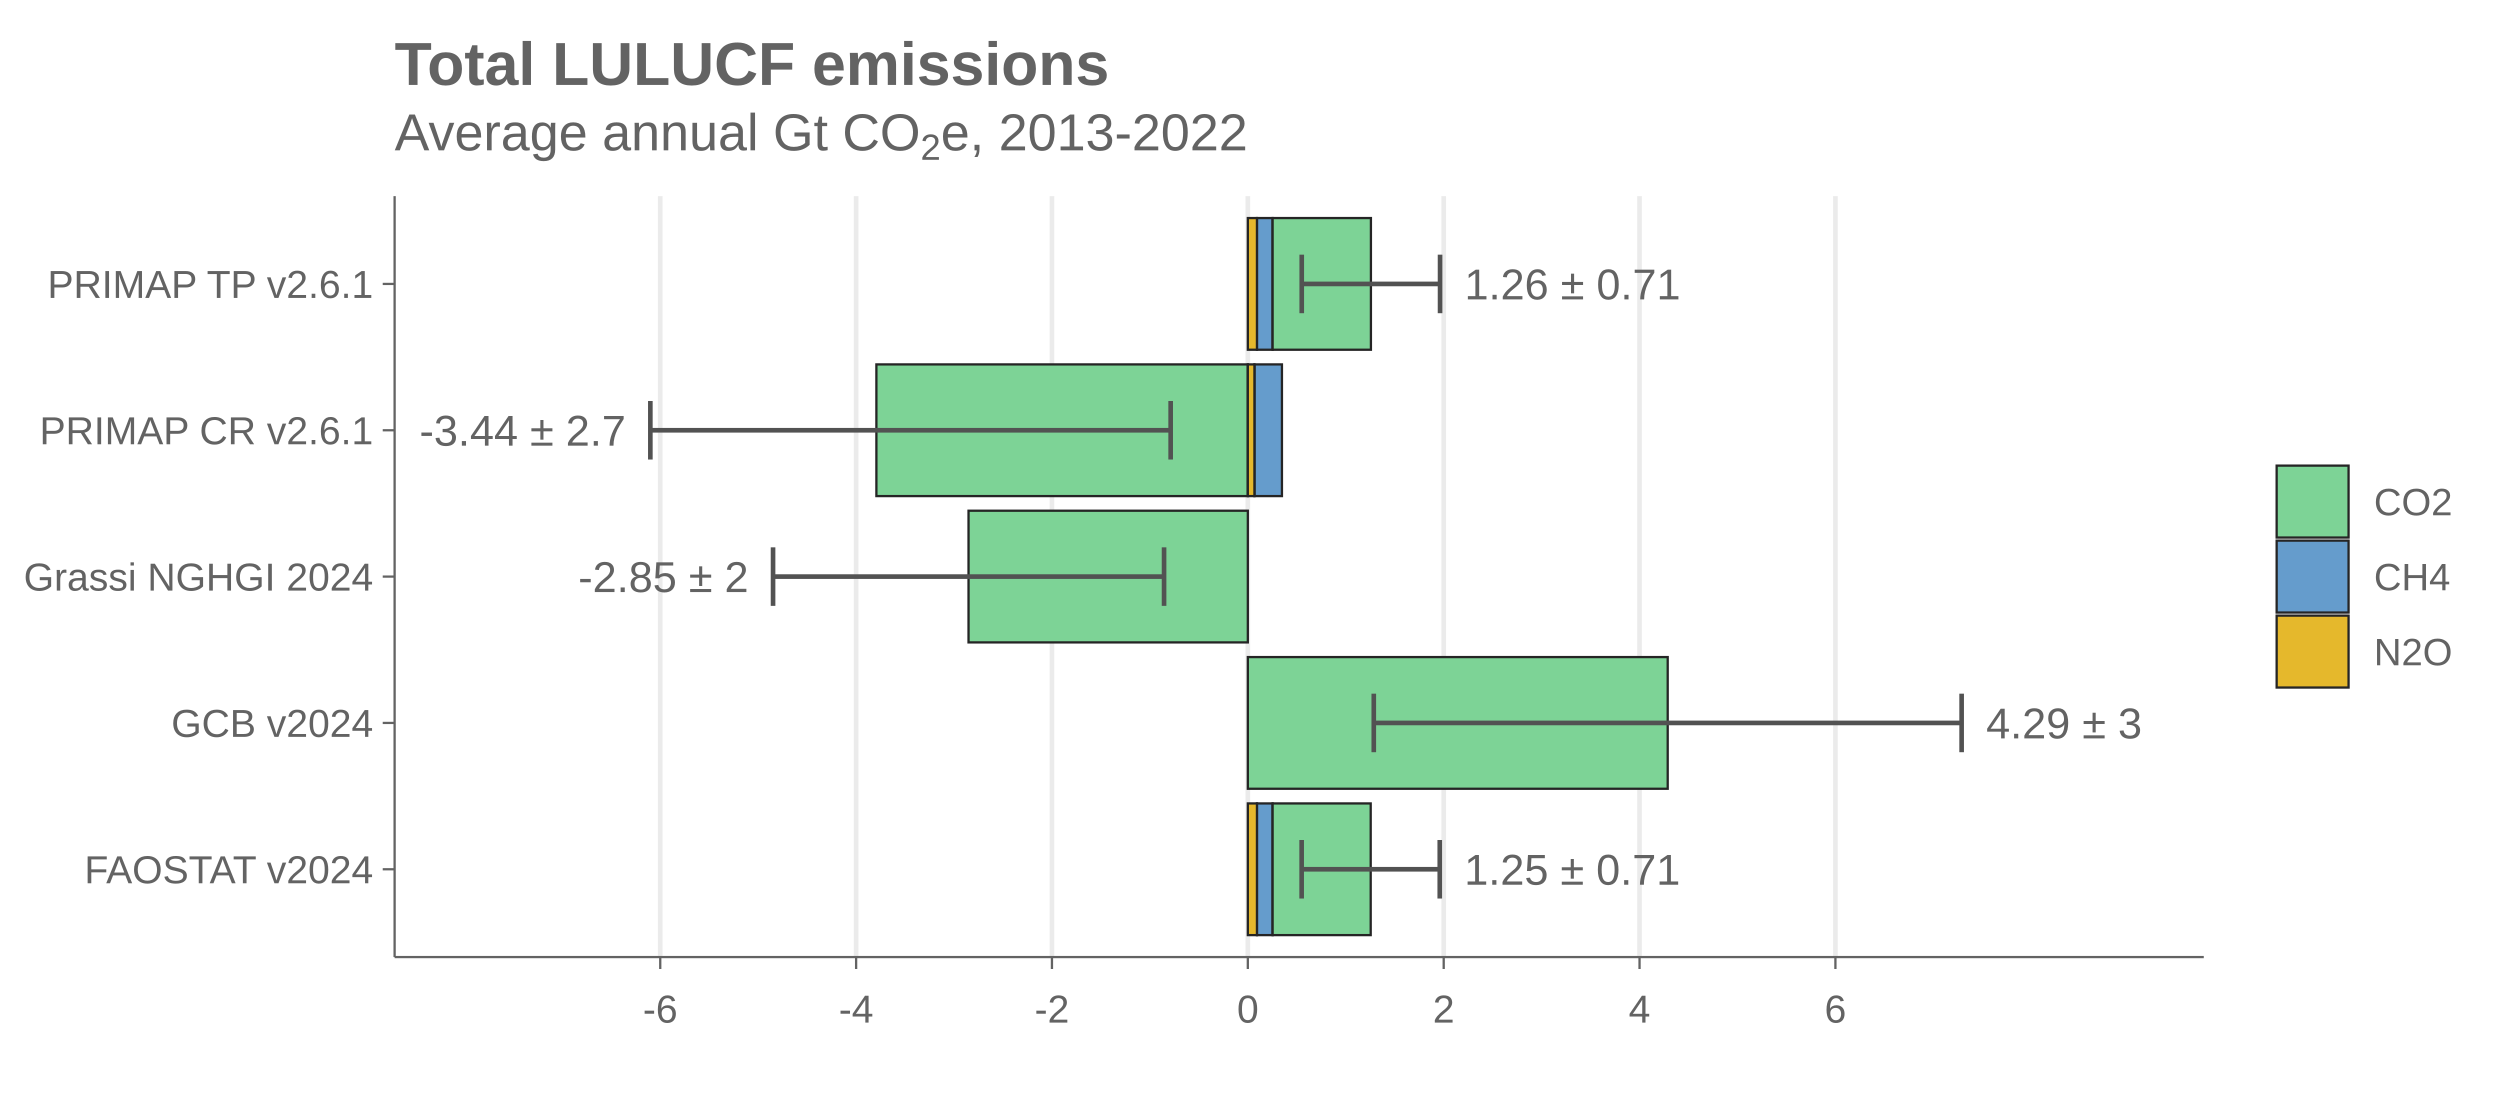
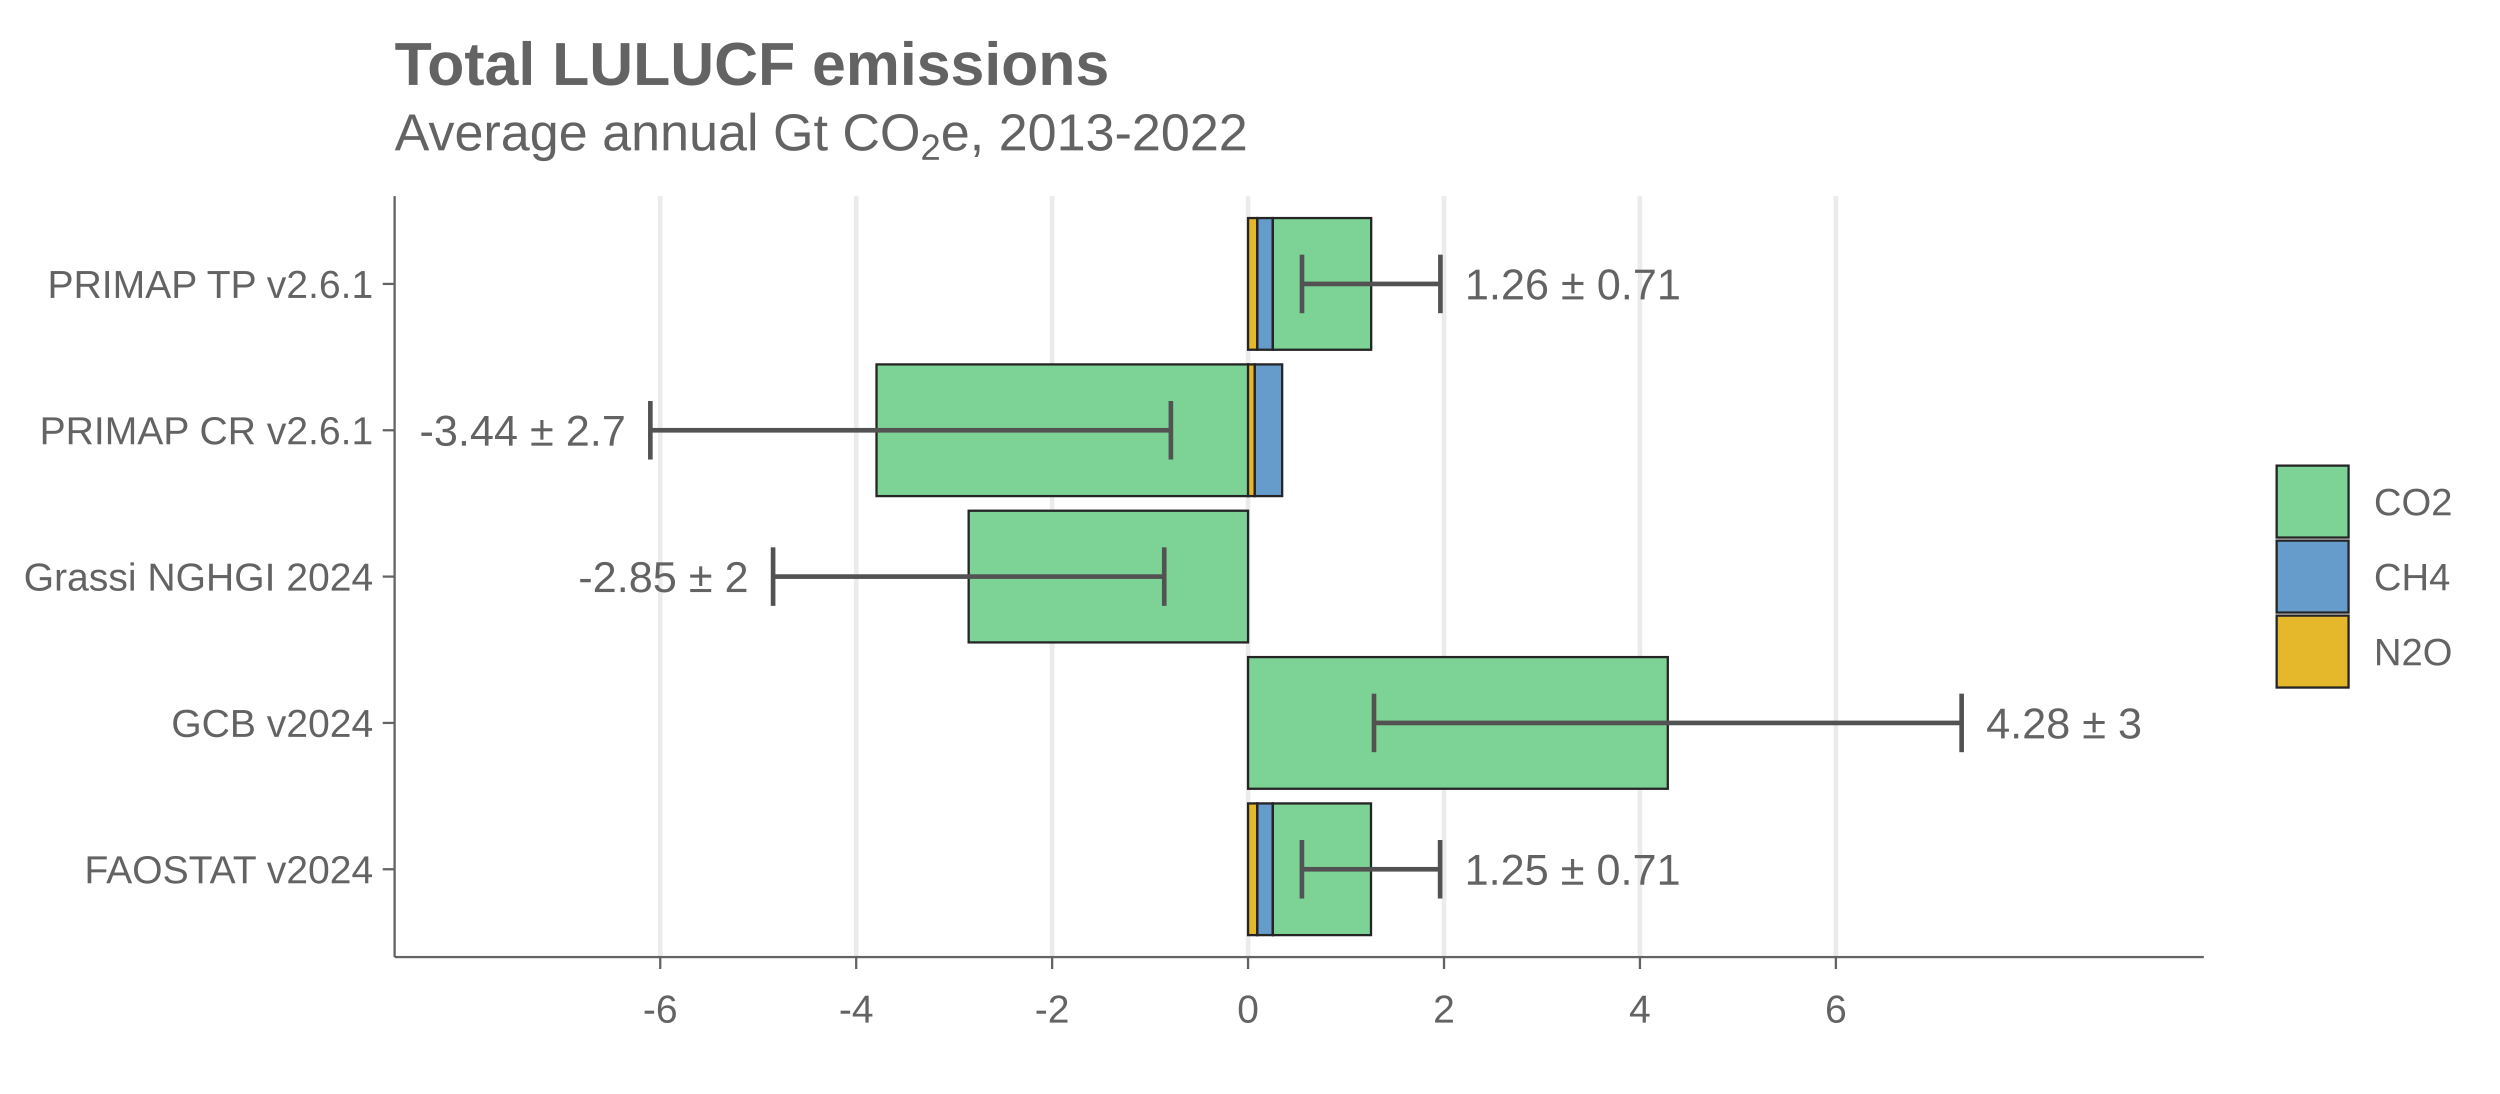
<svg xmlns="http://www.w3.org/2000/svg" class="svglite" width="576.00pt" height="252.00pt" viewBox="0 0 576.00 252.00">
  <defs>
    <style type="text/css">
    .svglite line, .svglite polyline, .svglite polygon, .svglite path, .svglite rect, .svglite circle {
      fill: none;
      stroke: #000000;
      stroke-linecap: round;
      stroke-linejoin: round;
      stroke-miterlimit: 10.00;
    }
    .svglite text {
      white-space: pre;
    }
  </style>
  </defs>
  <rect width="100%" height="100%" style="stroke: none; fill: #FFFFFF;" />
  <defs>
    <clipPath id="cpMC4wMHw1NzYuMDB8MC4wMHwyNTIuMDA=">
      <rect x="0.00" y="0.00" width="576.00" height="252.00" />
    </clipPath>
  </defs>
  <g clip-path="url(#cpMC4wMHw1NzYuMDB8MC4wMHwyNTIuMDA=)">
    <rect x="0" y="0.00" width="576.00" height="252.00" style="stroke-width: 1.07; stroke: #FFFFFF; fill: #FFFFFF;" />
  </g>
  <defs>
    <clipPath id="cpOTAuOTJ8NTA3Ljc1fDQ1LjE5fDIyMC41MQ==">
      <rect x="90.92" y="45.19" width="416.83" height="175.32" />
    </clipPath>
  </defs>
  <g clip-path="url(#cpOTAuOTJ8NTA3Ljc1fDQ1LjE5fDIyMC41MQ==)">
    <polyline points="152.12,220.51 152.12,45.19 " style="stroke-width: 1.07; stroke: #EBEBEB; stroke-linecap: butt;" />
-     <polyline points="197.25,220.51 197.25,45.19 " style="stroke-width: 1.07; stroke: #EBEBEB; stroke-linecap: butt;" />
-     <polyline points="242.37,220.51 242.37,45.19 " style="stroke-width: 1.07; stroke: #EBEBEB; stroke-linecap: butt;" />
-     <polyline points="287.50,220.51 287.50,45.19 " style="stroke-width: 1.07; stroke: #EBEBEB; stroke-linecap: butt;" />
-     <polyline points="332.63,220.51 332.63,45.19 " style="stroke-width: 1.07; stroke: #EBEBEB; stroke-linecap: butt;" />
-     <polyline points="377.75,220.51 377.75,45.19 " style="stroke-width: 1.07; stroke: #EBEBEB; stroke-linecap: butt;" />
-     <polyline points="422.88,220.51 422.88,45.19 " style="stroke-width: 1.07; stroke: #EBEBEB; stroke-linecap: butt;" />
-     <rect x="289.60" y="185.11" width="3.61" height="30.34" style="stroke-width: 0.53; stroke: #252525; stroke-linecap: butt; stroke-linejoin: miter; fill: #659CCC;" />
-     <rect x="293.21" y="185.11" width="22.60" height="30.34" style="stroke-width: 0.53; stroke: #252525; stroke-linecap: butt; stroke-linejoin: miter; fill: #7DD396;" />
-     <rect x="287.50" y="185.11" width="2.10" height="30.34" style="stroke-width: 0.53; stroke: #252525; stroke-linecap: butt; stroke-linejoin: miter; fill: #E5B82C;" />
-     <rect x="287.50" y="151.39" width="96.74" height="30.34" style="stroke-width: 0.53; stroke: #252525; stroke-linecap: butt; stroke-linejoin: miter; fill: #7DD396;" />
-     <rect x="223.15" y="117.67" width="64.35" height="30.34" style="stroke-width: 0.53; stroke: #252525; stroke-linecap: butt; stroke-linejoin: miter; fill: #7DD396;" />
-     <rect x="289.02" y="83.96" width="6.34" height="30.34" style="stroke-width: 0.53; stroke: #252525; stroke-linecap: butt; stroke-linejoin: miter; fill: #659CCC;" />
-     <rect x="201.92" y="83.96" width="85.58" height="30.34" style="stroke-width: 0.53; stroke: #252525; stroke-linecap: butt; stroke-linejoin: miter; fill: #7DD396;" />
-     <rect x="287.50" y="83.96" width="1.52" height="30.34" style="stroke-width: 0.53; stroke: #252525; stroke-linecap: butt; stroke-linejoin: miter; fill: #E5B82C;" />
-     <rect x="289.60" y="50.24" width="3.61" height="30.34" style="stroke-width: 0.53; stroke: #252525; stroke-linecap: butt; stroke-linejoin: miter; fill: #659CCC;" />
-     <rect x="293.21" y="50.24" width="22.65" height="30.34" style="stroke-width: 0.53; stroke: #252525; stroke-linecap: butt; stroke-linejoin: miter; fill: #7DD396;" />
-     <rect x="287.50" y="50.24" width="2.10" height="30.34" style="stroke-width: 0.53; stroke: #252525; stroke-linecap: butt; stroke-linejoin: miter; fill: #E5B82C;" />
-     <polyline points="331.72,207.02 331.72,193.53 " style="stroke-width: 1.07; stroke: #525252; stroke-linecap: butt;" />
-     <polyline points="331.72,200.28 299.90,200.28 " style="stroke-width: 1.07; stroke: #525252; stroke-linecap: butt;" />
-     <polyline points="299.90,207.02 299.90,193.53 " style="stroke-width: 1.07; stroke: #525252; stroke-linecap: butt;" />
+     <polyline points="197.27,220.51 197.27,45.19 " style="stroke-width: 1.07; stroke: #EBEBEB; stroke-linecap: butt;" />
+     <polyline points="242.41,220.51 242.41,45.19 " style="stroke-width: 1.07; stroke: #EBEBEB; stroke-linecap: butt;" />
+     <polyline points="287.55,220.51 287.55,45.19 " style="stroke-width: 1.07; stroke: #EBEBEB; stroke-linecap: butt;" />
+     <polyline points="332.70,220.51 332.70,45.19 " style="stroke-width: 1.07; stroke: #EBEBEB; stroke-linecap: butt;" />
+     <polyline points="377.84,220.51 377.84,45.19 " style="stroke-width: 1.07; stroke: #EBEBEB; stroke-linecap: butt;" />
+     <polyline points="422.99,220.51 422.99,45.19 " style="stroke-width: 1.07; stroke: #EBEBEB; stroke-linecap: butt;" />
+     <rect x="289.65" y="185.11" width="3.61" height="30.34" style="stroke-width: 0.53; stroke: #252525; stroke-linecap: butt; stroke-linejoin: miter; fill: #659CCC;" />
+     <rect x="293.27" y="185.11" width="22.61" height="30.34" style="stroke-width: 0.53; stroke: #252525; stroke-linecap: butt; stroke-linejoin: miter; fill: #7DD396;" />
+     <rect x="287.55" y="185.11" width="2.10" height="30.34" style="stroke-width: 0.53; stroke: #252525; stroke-linecap: butt; stroke-linejoin: miter; fill: #E5B82C;" />
+     <rect x="287.55" y="151.39" width="96.71" height="30.34" style="stroke-width: 0.53; stroke: #252525; stroke-linecap: butt; stroke-linejoin: miter; fill: #7DD396;" />
+     <rect x="223.18" y="117.67" width="64.37" height="30.34" style="stroke-width: 0.53; stroke: #252525; stroke-linecap: butt; stroke-linejoin: miter; fill: #7DD396;" />
+     <rect x="289.07" y="83.96" width="6.34" height="30.34" style="stroke-width: 0.53; stroke: #252525; stroke-linecap: butt; stroke-linejoin: miter; fill: #659CCC;" />
+     <rect x="201.95" y="83.96" width="85.61" height="30.34" style="stroke-width: 0.53; stroke: #252525; stroke-linecap: butt; stroke-linejoin: miter; fill: #7DD396;" />
+     <rect x="287.55" y="83.96" width="1.52" height="30.34" style="stroke-width: 0.53; stroke: #252525; stroke-linecap: butt; stroke-linejoin: miter; fill: #E5B82C;" />
+     <rect x="289.65" y="50.24" width="3.61" height="30.34" style="stroke-width: 0.53; stroke: #252525; stroke-linecap: butt; stroke-linejoin: miter; fill: #659CCC;" />
+     <rect x="293.27" y="50.24" width="22.65" height="30.34" style="stroke-width: 0.53; stroke: #252525; stroke-linecap: butt; stroke-linejoin: miter; fill: #7DD396;" />
+     <rect x="287.55" y="50.24" width="2.10" height="30.34" style="stroke-width: 0.53; stroke: #252525; stroke-linecap: butt; stroke-linejoin: miter; fill: #E5B82C;" />
+     <polyline points="331.80,207.02 331.80,193.53 " style="stroke-width: 1.07; stroke: #525252; stroke-linecap: butt;" />
+     <polyline points="331.80,200.28 299.96,200.28 " style="stroke-width: 1.07; stroke: #525252; stroke-linecap: butt;" />
+     <polyline points="299.96,207.02 299.96,193.53 " style="stroke-width: 1.07; stroke: #525252; stroke-linecap: butt;" />
    <polyline points="451.96,173.30 451.96,159.82 " style="stroke-width: 1.07; stroke: #525252; stroke-linecap: butt;" />
-     <polyline points="451.96,166.56 316.52,166.56 " style="stroke-width: 1.07; stroke: #525252; stroke-linecap: butt;" />
-     <polyline points="316.52,173.30 316.52,159.82 " style="stroke-width: 1.07; stroke: #525252; stroke-linecap: butt;" />
-     <polyline points="268.20,139.59 268.20,126.10 " style="stroke-width: 1.07; stroke: #525252; stroke-linecap: butt;" />
-     <polyline points="268.20,132.85 178.11,132.85 " style="stroke-width: 1.07; stroke: #525252; stroke-linecap: butt;" />
-     <polyline points="178.11,139.59 178.11,126.10 " style="stroke-width: 1.07; stroke: #525252; stroke-linecap: butt;" />
-     <polyline points="269.72,105.87 269.72,92.39 " style="stroke-width: 1.07; stroke: #525252; stroke-linecap: butt;" />
-     <polyline points="269.72,99.13 149.84,99.13 " style="stroke-width: 1.07; stroke: #525252; stroke-linecap: butt;" />
+     <polyline points="451.96,166.56 316.57,166.56 " style="stroke-width: 1.07; stroke: #525252; stroke-linecap: butt;" />
+     <polyline points="316.57,173.30 316.57,159.82 " style="stroke-width: 1.07; stroke: #525252; stroke-linecap: butt;" />
+     <polyline points="268.24,139.59 268.24,126.10 " style="stroke-width: 1.07; stroke: #525252; stroke-linecap: butt;" />
+     <polyline points="268.24,132.85 178.12,132.85 " style="stroke-width: 1.07; stroke: #525252; stroke-linecap: butt;" />
+     <polyline points="178.12,139.59 178.12,126.10 " style="stroke-width: 1.07; stroke: #525252; stroke-linecap: butt;" />
+     <polyline points="269.77,105.87 269.77,92.39 " style="stroke-width: 1.07; stroke: #525252; stroke-linecap: butt;" />
+     <polyline points="269.77,99.13 149.84,99.13 " style="stroke-width: 1.07; stroke: #525252; stroke-linecap: butt;" />
    <polyline points="149.84,105.87 149.84,92.39 " style="stroke-width: 1.07; stroke: #525252; stroke-linecap: butt;" />
-     <polyline points="331.79,72.16 331.79,58.67 " style="stroke-width: 1.07; stroke: #525252; stroke-linecap: butt;" />
-     <polyline points="331.79,65.42 299.92,65.42 " style="stroke-width: 1.07; stroke: #525252; stroke-linecap: butt;" />
-     <polyline points="299.92,72.16 299.92,58.67 " style="stroke-width: 1.07; stroke: #525252; stroke-linecap: butt;" />
-     <text x="337.37" y="203.84" style="font-size: 9.96px;fill: #636363; font-family: &quot;Arial&quot;;" textLength="49.74px" lengthAdjust="spacingAndGlyphs">1.25 ± 0.71</text>
-     <text x="457.60" y="170.13" style="font-size: 9.96px;fill: #636363; font-family: &quot;Arial&quot;;" textLength="35.90px" lengthAdjust="spacingAndGlyphs">4.29 ± 3</text>
-     <text x="172.47" y="136.41" text-anchor="end" style="font-size: 9.96px;fill: #636363; font-family: &quot;Arial&quot;;" textLength="39.21px" lengthAdjust="spacingAndGlyphs">-2.85 ± 2</text>
+     <polyline points="331.87,72.16 331.87,58.67 " style="stroke-width: 1.07; stroke: #525252; stroke-linecap: butt;" />
+     <polyline points="331.87,65.42 299.98,65.42 " style="stroke-width: 1.07; stroke: #525252; stroke-linecap: butt;" />
+     <polyline points="299.98,72.16 299.98,58.67 " style="stroke-width: 1.07; stroke: #525252; stroke-linecap: butt;" />
+     <text x="337.44" y="203.84" style="font-size: 9.96px;fill: #636363; font-family: &quot;Arial&quot;;" textLength="49.74px" lengthAdjust="spacingAndGlyphs">1.25 ± 0.71</text>
+     <text x="457.60" y="170.13" style="font-size: 9.96px;fill: #636363; font-family: &quot;Arial&quot;;" textLength="35.90px" lengthAdjust="spacingAndGlyphs">4.28 ± 3</text>
+     <text x="172.48" y="136.41" text-anchor="end" style="font-size: 9.96px;fill: #636363; font-family: &quot;Arial&quot;;" textLength="39.21px" lengthAdjust="spacingAndGlyphs">-2.85 ± 2</text>
    <text x="144.20" y="102.69" text-anchor="end" style="font-size: 9.96px;fill: #636363; font-family: &quot;Arial&quot;;" textLength="47.51px" lengthAdjust="spacingAndGlyphs">-3.44 ± 2.7</text>
-     <text x="337.43" y="68.98" style="font-size: 9.96px;fill: #636363; font-family: &quot;Arial&quot;;" textLength="49.74px" lengthAdjust="spacingAndGlyphs">1.26 ± 0.71</text>
+     <text x="337.51" y="68.98" style="font-size: 9.96px;fill: #636363; font-family: &quot;Arial&quot;;" textLength="49.74px" lengthAdjust="spacingAndGlyphs">1.26 ± 0.71</text>
  </g>
  <g clip-path="url(#cpMC4wMHw1NzYuMDB8MC4wMHwyNTIuMDA=)">
    <polyline points="90.92,220.51 90.92,45.19 " style="stroke-width: 0.53; stroke: #636363; stroke-linecap: butt;" />
    <text x="85.99" y="203.50" text-anchor="end" style="font-size: 9.00px;fill: #636363; font-family: &quot;Arial&quot;;" textLength="66.53px" lengthAdjust="spacingAndGlyphs">FAOSTAT v2024</text>
    <text x="85.99" y="169.78" text-anchor="end" style="font-size: 9.00px;fill: #636363; font-family: &quot;Arial&quot;;" textLength="46.52px" lengthAdjust="spacingAndGlyphs">GCB v2024</text>
    <text x="85.99" y="136.07" text-anchor="end" style="font-size: 9.00px;fill: #636363; font-family: &quot;Arial&quot;;" textLength="80.51px" lengthAdjust="spacingAndGlyphs">Grassi NGHGI 2024</text>
    <text x="85.99" y="102.35" text-anchor="end" style="font-size: 9.00px;fill: #636363; font-family: &quot;Arial&quot;;" textLength="76.85px" lengthAdjust="spacingAndGlyphs">PRIMAP CR v2.6.1</text>
    <text x="85.99" y="68.64" text-anchor="end" style="font-size: 9.00px;fill: #636363; font-family: &quot;Arial&quot;;" textLength="75.02px" lengthAdjust="spacingAndGlyphs">PRIMAP TP v2.6.1</text>
    <polyline points="88.18,200.28 90.92,200.28 " style="stroke-width: 0.53; stroke: #636363; stroke-linecap: butt;" />
    <polyline points="88.18,166.56 90.92,166.56 " style="stroke-width: 0.53; stroke: #636363; stroke-linecap: butt;" />
    <polyline points="88.18,132.85 90.92,132.85 " style="stroke-width: 0.53; stroke: #636363; stroke-linecap: butt;" />
    <polyline points="88.18,99.13 90.92,99.13 " style="stroke-width: 0.53; stroke: #636363; stroke-linecap: butt;" />
    <polyline points="88.18,65.42 90.92,65.42 " style="stroke-width: 0.53; stroke: #636363; stroke-linecap: butt;" />
    <polyline points="90.92,220.51 507.75,220.51 " style="stroke-width: 0.53; stroke: #636363; stroke-linecap: butt;" />
    <polyline points="152.12,223.25 152.12,220.51 " style="stroke-width: 0.53; stroke: #636363; stroke-linecap: butt;" />
-     <polyline points="197.25,223.25 197.25,220.51 " style="stroke-width: 0.53; stroke: #636363; stroke-linecap: butt;" />
-     <polyline points="242.37,223.25 242.37,220.51 " style="stroke-width: 0.53; stroke: #636363; stroke-linecap: butt;" />
-     <polyline points="287.50,223.25 287.50,220.51 " style="stroke-width: 0.53; stroke: #636363; stroke-linecap: butt;" />
-     <polyline points="332.63,223.25 332.63,220.51 " style="stroke-width: 0.53; stroke: #636363; stroke-linecap: butt;" />
-     <polyline points="377.75,223.25 377.75,220.51 " style="stroke-width: 0.53; stroke: #636363; stroke-linecap: butt;" />
-     <polyline points="422.88,223.25 422.88,220.51 " style="stroke-width: 0.53; stroke: #636363; stroke-linecap: butt;" />
+     <polyline points="197.27,223.25 197.27,220.51 " style="stroke-width: 0.53; stroke: #636363; stroke-linecap: butt;" />
+     <polyline points="242.41,223.25 242.41,220.51 " style="stroke-width: 0.53; stroke: #636363; stroke-linecap: butt;" />
+     <polyline points="287.55,223.25 287.55,220.51 " style="stroke-width: 0.53; stroke: #636363; stroke-linecap: butt;" />
+     <polyline points="332.70,223.25 332.70,220.51 " style="stroke-width: 0.53; stroke: #636363; stroke-linecap: butt;" />
+     <polyline points="377.84,223.25 377.84,220.51 " style="stroke-width: 0.53; stroke: #636363; stroke-linecap: butt;" />
+     <polyline points="422.99,223.25 422.99,220.51 " style="stroke-width: 0.53; stroke: #636363; stroke-linecap: butt;" />
    <text x="152.12" y="235.61" text-anchor="middle" style="font-size: 9.00px;fill: #636363; font-family: &quot;Arial&quot;;" textLength="8.00px" lengthAdjust="spacingAndGlyphs">-6</text>
-     <text x="197.25" y="235.61" text-anchor="middle" style="font-size: 9.00px;fill: #636363; font-family: &quot;Arial&quot;;" textLength="8.00px" lengthAdjust="spacingAndGlyphs">-4</text>
-     <text x="242.37" y="235.61" text-anchor="middle" style="font-size: 9.00px;fill: #636363; font-family: &quot;Arial&quot;;" textLength="8.00px" lengthAdjust="spacingAndGlyphs">-2</text>
-     <text x="287.50" y="235.61" text-anchor="middle" style="font-size: 9.00px;fill: #636363; font-family: &quot;Arial&quot;;" textLength="5.00px" lengthAdjust="spacingAndGlyphs">0</text>
-     <text x="332.63" y="235.61" text-anchor="middle" style="font-size: 9.00px;fill: #636363; font-family: &quot;Arial&quot;;" textLength="5.00px" lengthAdjust="spacingAndGlyphs">2</text>
-     <text x="377.75" y="235.61" text-anchor="middle" style="font-size: 9.00px;fill: #636363; font-family: &quot;Arial&quot;;" textLength="5.00px" lengthAdjust="spacingAndGlyphs">4</text>
-     <text x="422.88" y="235.61" text-anchor="middle" style="font-size: 9.00px;fill: #636363; font-family: &quot;Arial&quot;;" textLength="5.00px" lengthAdjust="spacingAndGlyphs">6</text>
+     <text x="197.27" y="235.61" text-anchor="middle" style="font-size: 9.00px;fill: #636363; font-family: &quot;Arial&quot;;" textLength="8.00px" lengthAdjust="spacingAndGlyphs">-4</text>
+     <text x="242.41" y="235.61" text-anchor="middle" style="font-size: 9.00px;fill: #636363; font-family: &quot;Arial&quot;;" textLength="8.00px" lengthAdjust="spacingAndGlyphs">-2</text>
+     <text x="287.55" y="235.61" text-anchor="middle" style="font-size: 9.00px;fill: #636363; font-family: &quot;Arial&quot;;" textLength="5.00px" lengthAdjust="spacingAndGlyphs">0</text>
+     <text x="332.70" y="235.61" text-anchor="middle" style="font-size: 9.00px;fill: #636363; font-family: &quot;Arial&quot;;" textLength="5.00px" lengthAdjust="spacingAndGlyphs">2</text>
+     <text x="377.84" y="235.61" text-anchor="middle" style="font-size: 9.00px;fill: #636363; font-family: &quot;Arial&quot;;" textLength="5.00px" lengthAdjust="spacingAndGlyphs">4</text>
+     <text x="422.99" y="235.61" text-anchor="middle" style="font-size: 9.00px;fill: #636363; font-family: &quot;Arial&quot;;" textLength="5.00px" lengthAdjust="spacingAndGlyphs">6</text>
    <rect x="518.71" y="101.45" width="51.81" height="62.80" style="stroke-width: 1.07; stroke: none; fill: #FFFFFF;" />
    <rect x="524.54" y="107.28" width="16.57" height="16.57" style="stroke-width: 0.53; stroke: #252525; stroke-linecap: butt; stroke-linejoin: miter; fill: #7DD396;" />
    <rect x="524.54" y="124.56" width="16.57" height="16.57" style="stroke-width: 0.53; stroke: #252525; stroke-linecap: butt; stroke-linejoin: miter; fill: #659CCC;" />
    <rect x="524.54" y="141.84" width="16.57" height="16.57" style="stroke-width: 0.53; stroke: #252525; stroke-linecap: butt; stroke-linejoin: miter; fill: #E5B82C;" />
    <text x="546.95" y="118.72" style="font-size: 8.80px;fill: #636363; font-family: &quot;Arial&quot;;" textLength="18.09px" lengthAdjust="spacingAndGlyphs">CO2</text>
    <text x="546.95" y="136.00" style="font-size: 8.80px;fill: #636363; font-family: &quot;Arial&quot;;" textLength="17.60px" lengthAdjust="spacingAndGlyphs">CH4</text>
    <text x="546.95" y="153.28" style="font-size: 8.80px;fill: #636363; font-family: &quot;Arial&quot;;" textLength="18.09px" lengthAdjust="spacingAndGlyphs">N2O</text>
    <text x="90.92" y="34.64" style="font-size: 12.00px;fill: #636363; font-family: &quot;Arial&quot;;" textLength="99.86px" lengthAdjust="spacingAndGlyphs">Average annual Gt</text>
    <text x="190.79" y="34.64" style="font-size: 12.00px;fill: #636363; font-family: &quot;Arial&quot;;" textLength="3.29px" lengthAdjust="spacingAndGlyphs"> </text>
    <text x="194.08" y="34.64" style="font-size: 12.00px;fill: #636363; font-family: &quot;Arial&quot;;" textLength="8.67px" lengthAdjust="spacingAndGlyphs">C</text>
    <text x="202.74" y="34.64" style="font-size: 12.00px;fill: #636363; font-family: &quot;Arial&quot;;" textLength="9.34px" lengthAdjust="spacingAndGlyphs">O</text>
    <text x="212.08" y="36.82" style="font-size: 8.40px;fill: #636363; font-family: &quot;Arial&quot;;" textLength="4.67px" lengthAdjust="spacingAndGlyphs">2</text>
    <text x="216.75" y="34.64" style="font-size: 12.00px;fill: #636363; font-family: &quot;Arial&quot;;" textLength="70.73px" lengthAdjust="spacingAndGlyphs">e, 2013-2022</text>
    <text x="90.92" y="19.57" style="font-size: 14.00px; font-weight: bold;fill: #636363; font-family: &quot;Arial&quot;;" textLength="164.58px" lengthAdjust="spacingAndGlyphs">Total LULUCF emissions</text>
  </g>
</svg>
